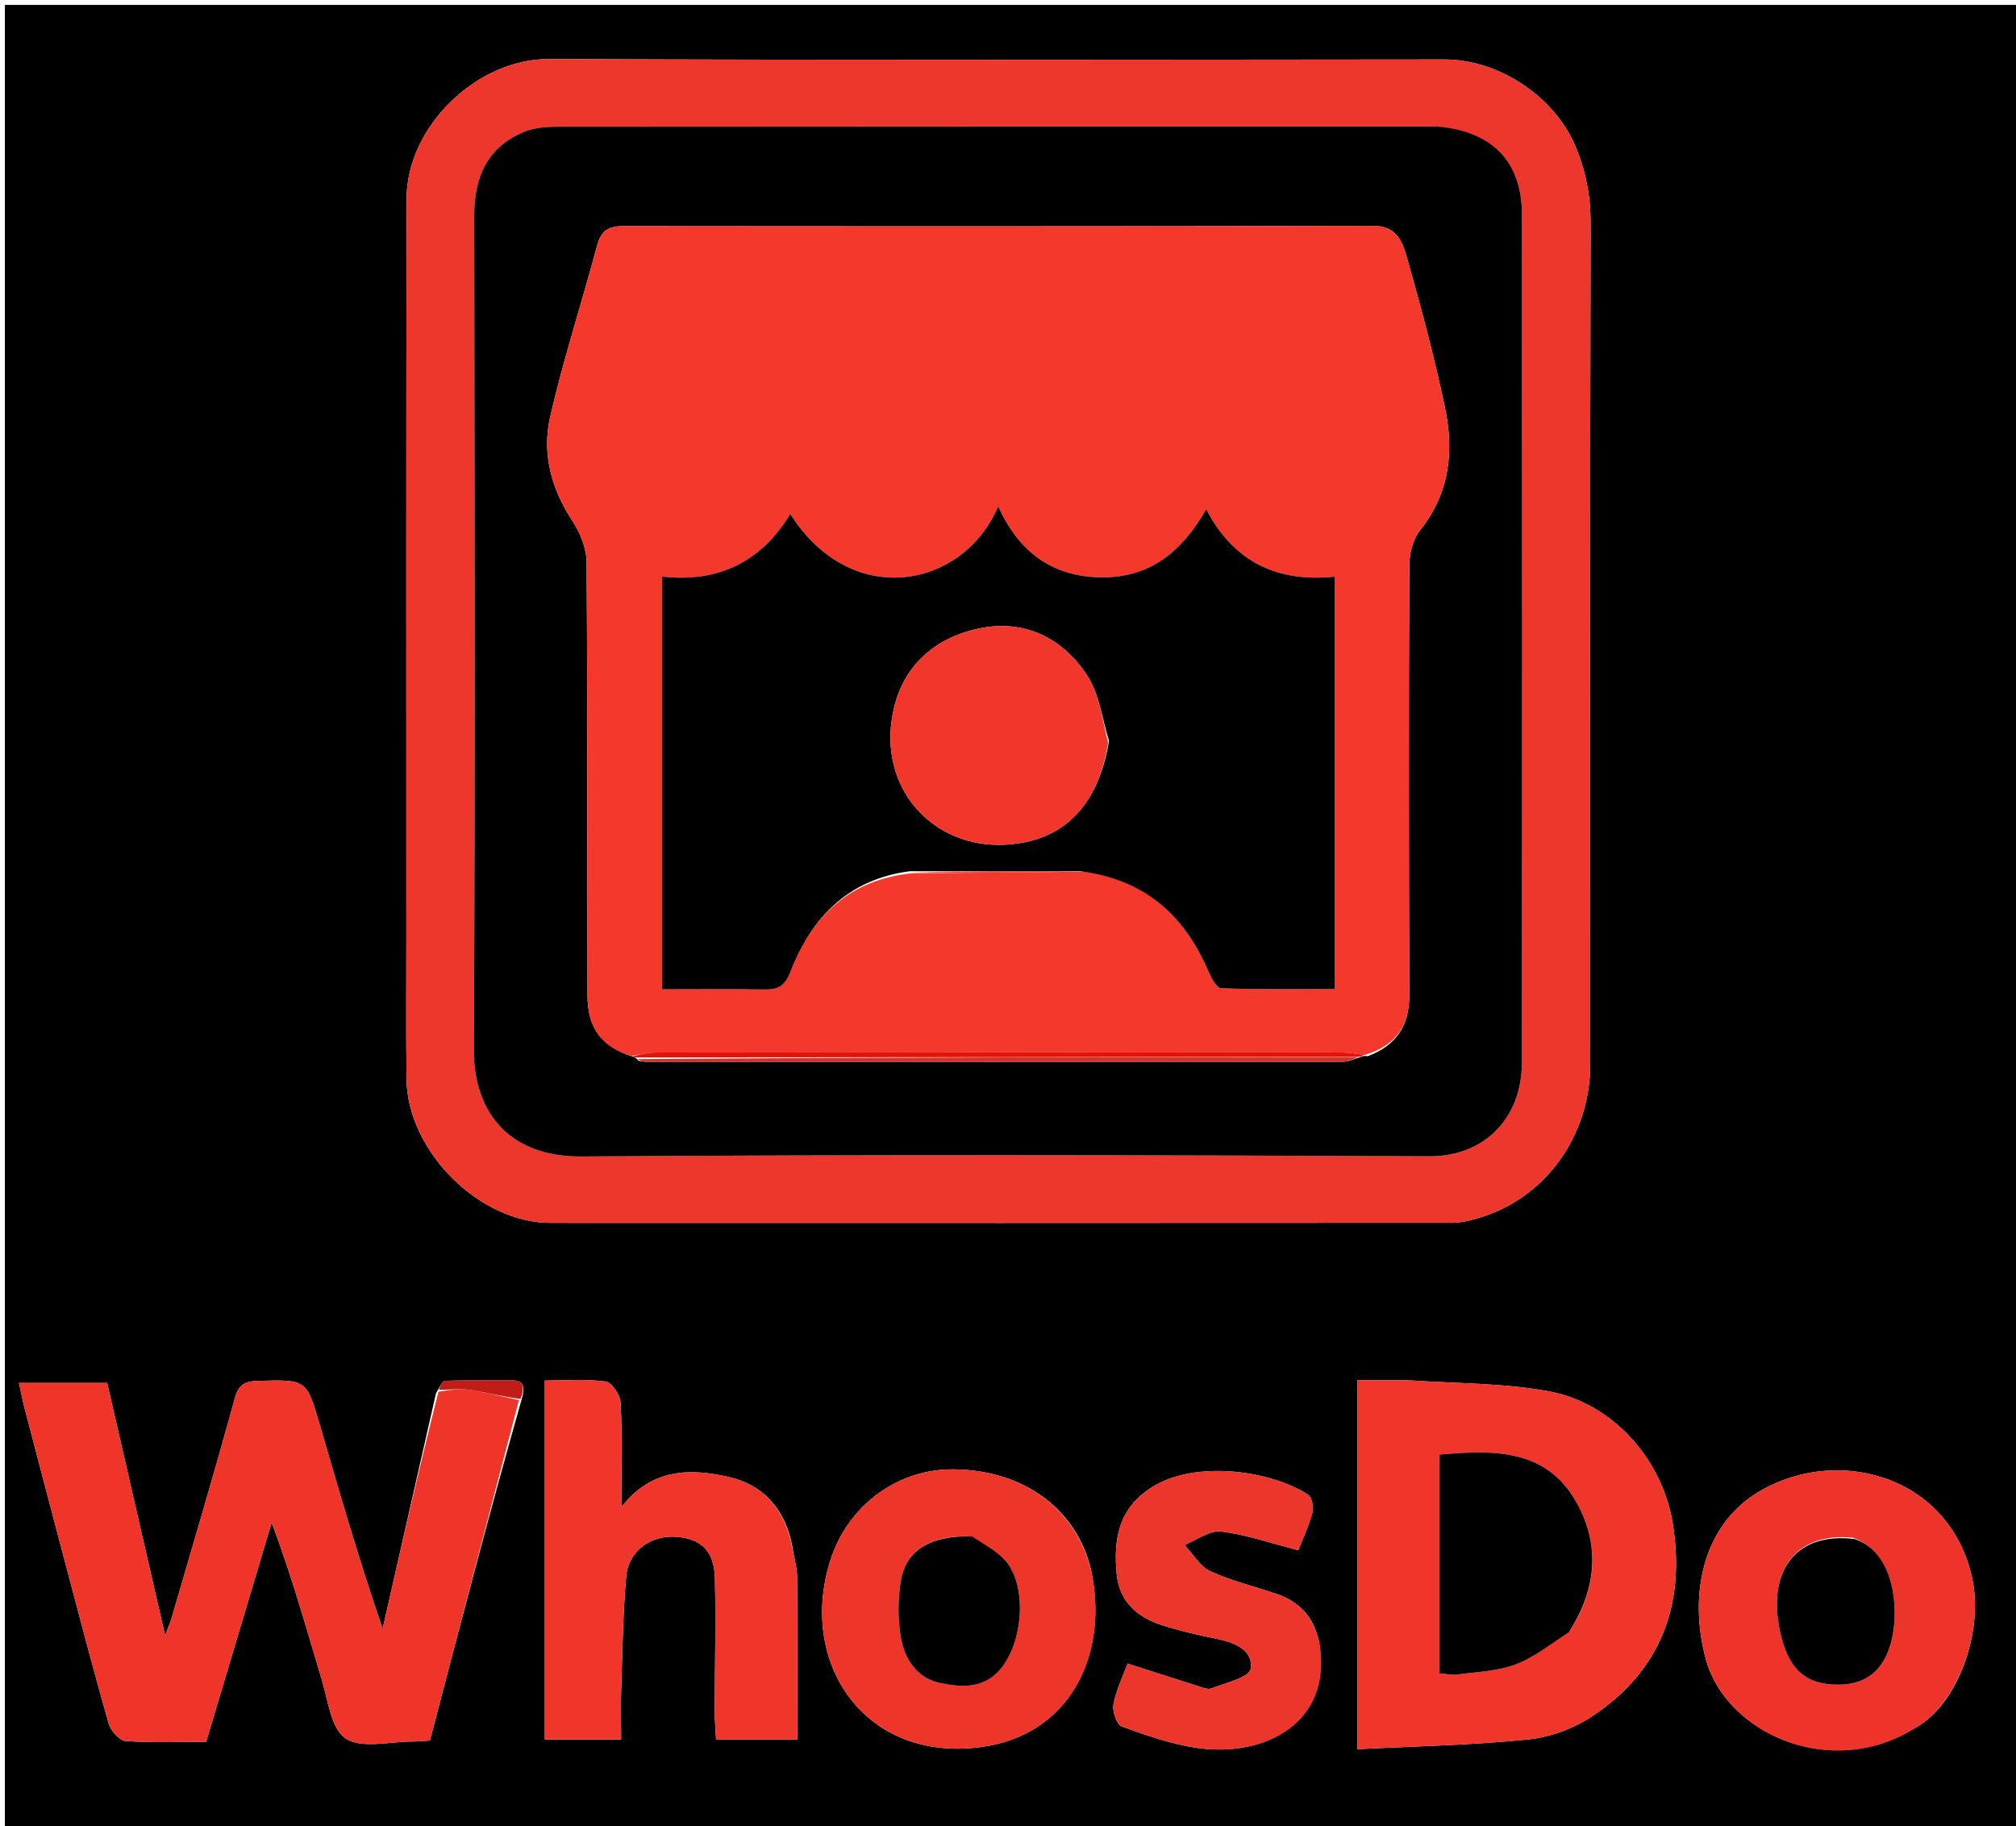
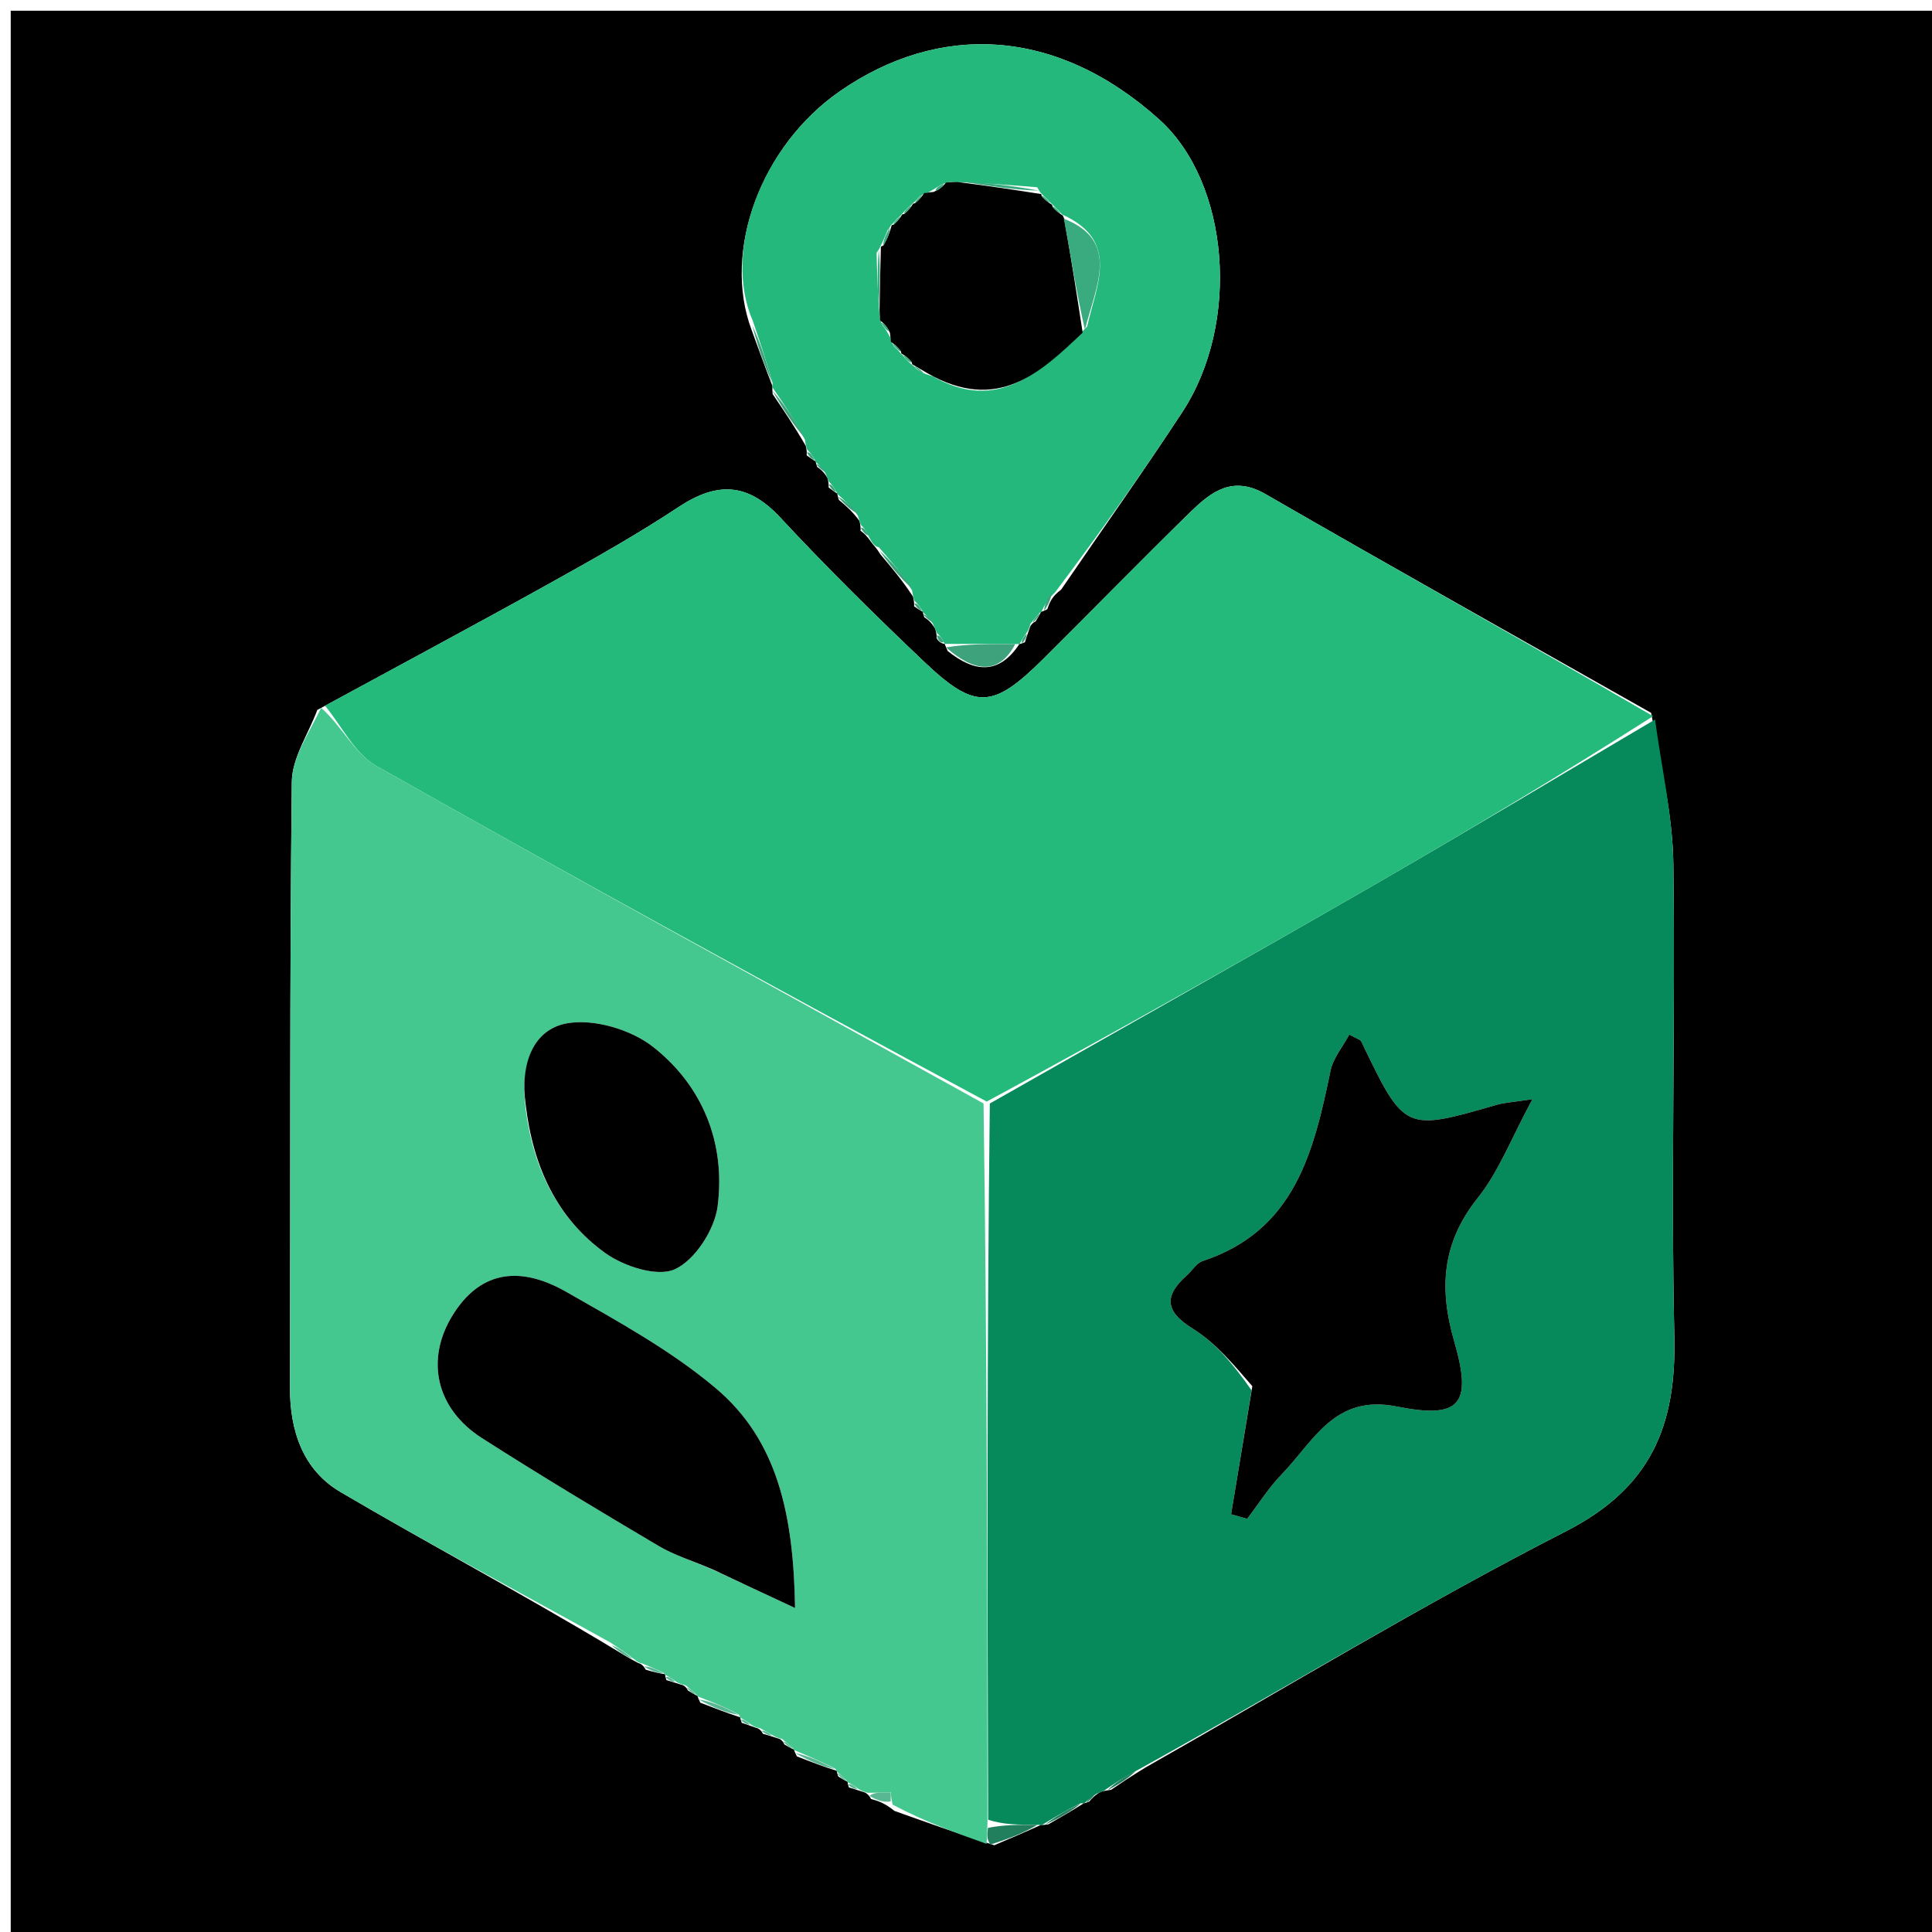
- <svg xmlns="http://www.w3.org/2000/svg" version="1.1" id="Layer_1" x="0px" y="0px" width="100%" viewBox="0 0 412 373" enable-background="new 0 0 412 373" xml:space="preserve">
-   <path fill="#000000" opacity="1" stroke="none" d=" M1,134   C1,89.333 1,45.167 1,1   C138.333,1 275.667,1 413,1   C413,125.333 413,249.667 413,374   C275.667,374 138.333,374 1,374   C1,294.167 1,214.333 1,134  M89.082,284.766   C85.452,300.792 81.822,316.819 78.192,332.845   C73.394,318.881 69.395,305.049 65.369,291.226   C62.629,281.814 62.614,281.891 52.752,282.159   C50.075,282.231 48.763,282.857 47.957,285.808   C43.866,300.797 39.42,315.69 35.079,330.611   C34.774,331.659 34.313,332.662 33.737,334.178   C29.64,316.324 25.735,299.308 21.897,282.582   C15.54,282.582 9.979,282.582 3.88,282.582   C4.337,284.653 4.629,286.227 5.033,287.772   C7.716,298.039 10.407,308.303 13.126,318.56   C16.096,329.767 19.013,340.99 22.194,352.138   C22.612,353.604 24.386,355.652 25.651,355.741   C31.25,356.135 36.893,355.911 42.125,355.911   C46.724,340.51 51.118,325.798 55.512,311.086   C59.64,322.023 62.565,332.573 65.718,343.055   C67.011,347.351 67.645,353.263 70.669,355.238   C73.957,357.384 79.675,355.819 84.333,355.845   C85.323,355.851 86.313,355.738 87.852,355.648   C93.913,332.481 99.981,309.286 106.698,285.612   C107.243,283.584 107.209,282.01 104.407,282.049   C99.957,282.11 95.503,281.98 91.057,282.136   C90.43,282.158 89.842,283.335 89.082,284.766  M83.04,191.5   C83.046,201.163 82.964,210.827 83.08,220.489   C83.257,235.21 97.954,249.87 112.52,249.875   C173.993,249.898 235.465,249.891 296.938,249.855   C298.386,249.854 299.861,249.495 301.277,249.123   C315.89,245.286 324.983,231.841 324.982,217.567   C324.979,160.254 324.922,102.941 325.061,45.629   C325.074,40.049 324.088,34.945 321.942,29.865   C317.633,19.663 306.22,12.144 295.162,12.152   C234.184,12.198 173.206,12.329 112.229,12.063   C97.344,11.998 83.123,25.978 83.094,40.554   C82.994,90.536 83.045,140.518 83.04,191.5  M287.533,282.025   C284.114,282.025 280.694,282.025 277.38,282.025   C277.38,307.355 277.38,331.901 277.38,357.415   C289.291,356.801 300.851,356.588 312.314,355.422   C316.844,354.962 321.678,353.158 325.478,350.624   C339.453,341.305 344.458,327.879 341.868,311.425   C339.816,298.386 329.732,286.753 316.559,284.299   C307.391,282.592 297.882,282.72 287.533,282.025  M161.892,315.805   C160.447,308.482 156.078,303.413 148.951,301.8   C141.146,300.033 133.231,299.913 126.981,307.976   C126.981,300.231 127.174,293.433 126.836,286.661   C126.758,285.09 125.031,282.469 123.789,282.296   C119.765,281.734 115.613,282.086 111.339,282.086   C111.339,306.98 111.339,331.22 111.339,355.423   C116.663,355.423 121.687,355.423 126.937,355.423   C126.937,351.595 126.844,348.268 126.956,344.949   C127.211,337.334 127.307,329.701 127.968,322.118   C128.419,316.954 132.902,313.704 138.003,314.013   C143.282,314.332 145.973,316.847 146.102,322.56   C146.307,331.651 146.077,340.751 146.072,349.847   C146.071,351.763 146.251,353.679 146.339,355.44   C152.238,355.44 157.466,355.44 162.939,355.44   C162.939,343.954 162.984,332.963 162.893,321.973   C162.879,320.2 162.26,318.432 161.892,315.805  M391.46,353.015   C400.052,348.375 405.543,333.309 402.978,322.179   C398.053,300.802 374.262,295.158 358.529,305.392   C348.37,312 344.909,325.438 348.634,339.089   C352.69,353.948 373.853,363.927 391.46,353.015  M222.957,320.715   C220.134,308.815 209.739,300.408 194.929,300.234   C183.307,300.098 173.171,307.741 169.648,318.968   C163.069,339.935 176.845,360.201 200.563,356.967   C218.777,354.483 226.653,337.997 222.957,320.715  M269.534,335.335   C268.505,330.618 265.698,327.4 261.178,325.805   C256.585,324.183 251.768,323.089 247.367,321.072   C245.226,320.091 243.807,317.533 242.061,315.688   C244.557,314.7 247.179,312.658 249.523,312.939   C254.732,313.561 259.801,315.348 265.315,316.759   C266.204,314.485 267.469,311.82 268.229,309.018   C268.522,307.935 268.079,305.908 267.274,305.387   C259.676,300.468 244.31,298.274 235.432,303.88   C228.56,308.219 227.552,314.477 228.202,321.545   C228.739,327.387 232.587,330.584 237.842,332.198   C241.428,333.299 245.103,334.148 248.782,334.89   C252.424,335.625 256.217,337.254 255.577,341.03   C255.281,342.773 250.464,343.854 247.599,344.988   C246.826,345.294 245.666,344.789 244.733,344.497   C239.964,343.003 235.21,341.457 230.445,339.927   C229.541,342.389 228.131,345.236 227.551,348.243   C227.279,349.653 228.234,352.399 229.275,352.777   C234.306,354.607 239.473,356.419 244.744,357.168   C258.352,359.101 272.459,352.141 269.534,335.335  z" />
-   <path fill="#EE372C" opacity="1" stroke="none" d=" M83.039,191   C83.045,140.518 82.994,90.536 83.094,40.554   C83.123,25.978 97.344,11.998 112.229,12.063   C173.206,12.329 234.184,12.198 295.162,12.152   C306.22,12.144 317.633,19.663 321.942,29.865   C324.088,34.945 325.074,40.049 325.061,45.629   C324.922,102.941 324.979,160.254 324.982,217.567   C324.983,231.841 315.89,245.286 301.277,249.123   C299.861,249.495 298.386,249.854 296.938,249.855   C235.465,249.891 173.993,249.898 112.52,249.875   C97.954,249.87 83.257,235.21 83.08,220.489   C82.964,210.827 83.046,201.163 83.039,191  M293.242,25.848   C233.423,25.851 173.604,25.843 113.785,25.9   C111.533,25.902 109.102,26.11 107.062,26.961   C99.574,30.081 96.908,36.17 96.917,43.984   C96.978,100.804 97.126,157.625 96.839,214.443   C96.772,227.905 104.682,236.403 118.714,236.306   C176.531,235.906 234.352,236.013 292.171,236.264   C303.247,236.312 310.987,228.537 311.006,217.29   C311.103,159.47 311.077,101.651 311.033,43.831   C311.024,33.081 305.032,26.839 293.242,25.848  z" />
-   <path fill="#EF352A" opacity="1" stroke="none" d=" M106.049,286.09   C99.981,309.286 93.913,332.481 87.852,355.648   C86.313,355.738 85.323,355.851 84.333,355.845   C79.675,355.819 73.957,357.384 70.669,355.238   C67.645,353.263 67.011,347.351 65.718,343.055   C62.565,332.573 59.64,322.023 55.512,311.086   C51.118,325.798 46.724,340.51 42.125,355.911   C36.893,355.911 31.25,356.135 25.651,355.741   C24.386,355.652 22.612,353.604 22.194,352.138   C19.013,340.99 16.096,329.767 13.126,318.56   C10.407,308.303 7.716,298.039 5.033,287.772   C4.629,286.227 4.337,284.653 3.88,282.582   C9.979,282.582 15.54,282.582 21.897,282.582   C25.735,299.308 29.64,316.324 33.737,334.178   C34.313,332.662 34.774,331.659 35.079,330.611   C39.42,315.69 43.866,300.797 47.957,285.808   C48.763,282.857 50.075,282.231 52.752,282.159   C62.614,281.891 62.629,281.814 65.369,291.226   C69.395,305.049 73.394,318.881 78.192,332.845   C81.822,316.819 85.452,300.792 89.61,284.378   C92.088,283.973 94.077,283.703 95.98,283.995   C99.364,284.514 102.696,285.373 106.049,286.09  z" />
-   <path fill="#F0362B" opacity="1" stroke="none" d=" M288.029,282.026   C297.882,282.72 307.391,282.592 316.559,284.299   C329.732,286.753 339.816,298.386 341.868,311.425   C344.458,327.879 339.453,341.305 325.478,350.624   C321.678,353.158 316.844,354.962 312.314,355.422   C300.851,356.588 289.291,356.801 277.38,357.415   C277.38,331.901 277.38,307.355 277.38,282.025   C280.694,282.025 284.114,282.025 288.029,282.026  M320.832,333.188   C326.462,324.561 327,315.3 321.972,306.637   C315.774,295.956 305.05,296.259 294.149,297.228   C294.149,312.225 294.149,326.965 294.149,341.913   C295.529,342.019 296.683,342.307 297.778,342.157   C301.787,341.607 305.995,341.497 309.712,340.108   C313.526,338.683 316.854,335.954 320.832,333.188  z" />
-   <path fill="#F0352A" opacity="1" stroke="none" d=" M161.906,316.233   C162.26,318.432 162.879,320.2 162.893,321.973   C162.984,332.963 162.939,343.954 162.939,355.44   C157.466,355.44 152.238,355.44 146.339,355.44   C146.251,353.679 146.071,351.763 146.072,349.847   C146.077,340.751 146.307,331.651 146.102,322.56   C145.973,316.847 143.282,314.332 138.003,314.013   C132.902,313.704 128.419,316.954 127.968,322.118   C127.307,329.701 127.211,337.334 126.956,344.949   C126.844,348.268 126.937,351.595 126.937,355.423   C121.687,355.423 116.663,355.423 111.339,355.423   C111.339,331.22 111.339,306.98 111.339,282.086   C115.613,282.086 119.765,281.734 123.789,282.296   C125.031,282.469 126.758,285.09 126.836,286.661   C127.174,293.433 126.981,300.231 126.981,307.976   C133.231,299.913 141.146,300.033 148.951,301.8   C156.078,303.413 160.447,308.482 161.906,316.233  z" />
-   <path fill="#EE342A" opacity="1" stroke="none" d=" M391.163,353.24   C373.853,363.927 352.69,353.948 348.634,339.089   C344.909,325.438 348.37,312 358.529,305.392   C374.262,295.158 398.053,300.802 402.978,322.179   C405.543,333.309 400.052,348.375 391.163,353.24  M378.736,314.216   C367.211,313.016 361.147,320.681 363.74,333.172   C365.369,341.021 368.918,344.278 375.787,344.228   C382.008,344.182 385.827,340.574 386.939,333.277   C387.926,326.803 386.417,316.971 378.736,314.216  z" />
-   <path fill="#EE352A" opacity="1" stroke="none" d=" M223.033,321.134   C226.653,337.997 218.777,354.483 200.563,356.967   C176.845,360.201 163.069,339.935 169.648,318.968   C173.171,307.741 183.307,300.098 194.929,300.234   C209.739,300.408 220.134,308.815 223.033,321.134  M198.168,313.907   C190.011,313.767 185.095,316.746 184.075,323.183   C183.486,326.903 183.464,330.88 184.103,334.583   C184.854,338.935 187.379,342.857 191.939,343.847   C196.036,344.736 200.563,345.172 204.032,341.532   C208.807,336.524 210.07,325.131 205.963,319.495   C204.277,317.182 201.371,315.757 198.168,313.907  z" />
-   <path fill="#EC352B" opacity="1" stroke="none" d=" M269.669,335.738   C272.459,352.141 258.352,359.101 244.744,357.168   C239.473,356.419 234.306,354.607 229.275,352.777   C228.234,352.399 227.279,349.653 227.551,348.243   C228.131,345.236 229.541,342.389 230.445,339.927   C235.21,341.457 239.964,343.003 244.733,344.497   C245.666,344.789 246.826,345.294 247.599,344.988   C250.464,343.854 255.281,342.773 255.577,341.03   C256.217,337.254 252.424,335.625 248.782,334.89   C245.103,334.148 241.428,333.299 237.842,332.198   C232.587,330.584 228.739,327.387 228.202,321.545   C227.552,314.477 228.56,308.219 235.432,303.88   C244.31,298.274 259.676,300.468 267.274,305.387   C268.079,305.908 268.522,307.935 268.229,309.018   C267.469,311.82 266.204,314.485 265.315,316.759   C259.801,315.348 254.732,313.561 249.523,312.939   C247.179,312.658 244.557,314.7 242.061,315.688   C243.807,317.533 245.226,320.091 247.367,321.072   C251.768,323.089 256.585,324.183 261.178,325.805   C265.698,327.4 268.505,330.618 269.669,335.738  z" />
-   <path fill="#C11C18" opacity="1" stroke="none" d=" M106.374,285.851   C102.696,285.373 99.364,284.514 95.98,283.995   C94.077,283.703 92.088,283.973 89.687,283.983   C89.842,283.335 90.43,282.158 91.057,282.136   C95.503,281.98 99.957,282.11 104.407,282.049   C107.209,282.01 107.243,283.584 106.374,285.851  z" />
-   <path fill="#000000" opacity="1" stroke="none" d=" M293.706,25.852   C305.032,26.839 311.024,33.081 311.033,43.831   C311.077,101.651 311.103,159.47 311.006,217.29   C310.987,228.537 303.247,236.312 292.171,236.264   C234.352,236.013 176.531,235.906 118.714,236.306   C104.682,236.403 96.772,227.905 96.839,214.443   C97.126,157.625 96.978,100.804 96.917,43.984   C96.908,36.17 99.574,30.081 107.062,26.961   C109.102,26.11 111.533,25.902 113.785,25.9   C173.604,25.843 233.423,25.851 293.706,25.852  M130.483,216.752   C130.975,216.821 131.467,216.95 131.959,216.95   C179.469,216.97 226.979,216.987 274.49,216.948   C275.673,216.947 276.855,216.307 278.435,215.866   C278.435,215.866 278.788,215.659 279.507,215.816   C285.282,213.683 288.028,209.622 288.008,203.384   C287.911,174.13 287.881,144.876 288.006,115.622   C288.017,113.168 288.718,110.205 290.197,108.359   C296.328,100.705 297.178,92.064 295.256,83.064   C293.106,72.995 290.478,63.014 287.654,53.109   C286.725,49.85 285.735,46.143 280.669,46.154   C229.537,46.273 178.404,46.256 127.272,46.209   C124.303,46.206 122.815,47.224 122.025,50.177   C118.898,61.867 115.137,73.404 112.432,85.186   C110.721,92.639 112.654,99.845 116.977,106.425   C118.576,108.858 119.858,112.036 119.879,114.885   C120.096,144.364 119.996,173.844 120.06,203.324   C120.074,210.122 122.967,213.934 129.489,215.939   C129.489,215.939 129.97,216.065 130.483,216.752  z" />
-   <path fill="#000000" opacity="1" stroke="none" d=" M320.613,333.492   C316.854,335.954 313.526,338.683 309.712,340.108   C305.995,341.497 301.787,341.607 297.778,342.157   C296.683,342.307 295.529,342.019 294.149,341.913   C294.149,326.965 294.149,312.225 294.149,297.228   C305.05,296.259 315.774,295.956 321.972,306.637   C327,315.3 326.462,324.561 320.613,333.492  z" />
-   <path fill="#000000" opacity="1" stroke="none" d=" M379.059,314.472   C386.417,316.971 387.926,326.803 386.939,333.277   C385.827,340.574 382.008,344.182 375.787,344.228   C368.918,344.278 365.369,341.021 363.74,333.172   C361.147,320.681 367.211,313.016 379.059,314.472  z" />
-   <path fill="#000000" opacity="1" stroke="none" d=" M198.594,313.917   C201.371,315.757 204.277,317.182 205.963,319.495   C210.07,325.131 208.807,336.524 204.032,341.532   C200.563,345.172 196.036,344.736 191.939,343.847   C187.379,342.857 184.854,338.935 184.103,334.583   C183.464,330.88 183.486,326.903 184.075,323.183   C185.095,316.746 190.011,313.767 198.594,313.917  z" />
-   <path fill="#F4382C" opacity="1" stroke="none" d=" M129.029,215.748   C122.967,213.934 120.074,210.122 120.06,203.324   C119.996,173.844 120.096,144.364 119.879,114.885   C119.858,112.036 118.576,108.858 116.977,106.425   C112.654,99.845 110.721,92.639 112.432,85.186   C115.137,73.404 118.898,61.867 122.025,50.177   C122.815,47.224 124.303,46.206 127.272,46.209   C178.404,46.256 229.537,46.273 280.669,46.154   C285.735,46.143 286.725,49.85 287.654,53.109   C290.478,63.014 293.106,72.995 295.256,83.064   C297.178,92.064 296.328,100.705 290.197,108.359   C288.718,110.205 288.017,113.168 288.006,115.622   C287.881,144.876 287.911,174.13 288.008,203.384   C288.028,209.622 285.282,213.683 278.79,215.587   C276.75,215.254 275.428,215.059 274.105,215.059   C227.374,215.041 180.643,215.034 133.912,215.069   C132.284,215.07 130.657,215.511 129.029,215.748  M221.667,178.089   C234.19,179.753 242.068,187.15 246.91,198.396   C247.494,199.754 248.616,201.893 249.553,201.927   C257.294,202.214 265.051,202.09 272.781,202.09   C272.781,173.679 272.781,145.951 272.781,117.831   C260.837,119.07 252.028,114.645 246.506,104.067   C241.592,112.632 235.097,118.109 224.993,117.974   C214.96,117.839 208.197,112.74 203.998,103.479   C196.854,120.245 174.025,124.75 161.503,105.022   C155.529,114.839 146.757,119.13 135.283,117.8   C135.283,146.209 135.283,174.053 135.283,202.145   C142.501,202.145 149.32,202.068 156.135,202.183   C158.911,202.229 160.34,201.643 161.531,198.58   C165.858,187.455 173.377,179.652 186.641,178.419   C198.041,178.344 209.441,178.27 221.667,178.089  z" />
-   <path fill="#E2140A" opacity="1" stroke="none" d=" M129.259,215.843   C130.657,215.511 132.284,215.07 133.912,215.069   C180.643,215.034 227.374,215.041 274.105,215.059   C275.428,215.059 276.75,215.254 278.431,215.509   C278.788,215.659 278.435,215.866 277.764,215.915   C228.052,215.998 179.011,216.031 129.97,216.065   C129.97,216.065 129.489,215.939 129.259,215.843  z" />
-   <path fill="#D3332B" opacity="1" stroke="none" d=" M130.227,216.409   C179.011,216.031 228.052,215.998 277.565,215.965   C276.855,216.307 275.673,216.947 274.49,216.948   C226.979,216.987 179.469,216.97 131.959,216.95   C131.467,216.95 130.975,216.821 130.227,216.409  z" />
-   <path fill="#000000" opacity="1" stroke="none" d=" M185.9,178.021   C173.377,179.652 165.858,187.455 161.531,198.58   C160.34,201.643 158.911,202.229 156.135,202.183   C149.32,202.068 142.501,202.145 135.283,202.145   C135.283,174.053 135.283,146.209 135.283,117.8   C146.757,119.13 155.529,114.839 161.503,105.022   C174.025,124.75 196.854,120.245 203.998,103.479   C208.197,112.74 214.96,117.839 224.993,117.974   C235.097,118.109 241.592,112.632 246.506,104.067   C252.028,114.645 260.837,119.07 272.781,117.831   C272.781,145.951 272.781,173.679 272.781,202.09   C265.051,202.09 257.294,202.214 249.553,201.927   C248.616,201.893 247.494,199.754 246.91,198.396   C242.068,187.15 234.19,179.753 220.86,178.031   C208.668,177.989 197.284,178.005 185.9,178.021  M226.646,151.364   C225.235,146.913 224.677,141.91 222.233,138.124   C217.215,130.349 209.328,126.497 200.171,128.398   C191.165,130.267 184.492,135.915 182.524,145.432   C179.292,161.055 190.662,173.383 205.436,172.595   C217.461,171.954 224.442,164.553 226.646,151.364  z" />
-   <path fill="#D51814" opacity="1" stroke="none" d=" M186.27,178.22   C197.284,178.005 208.668,177.989 220.447,178.085   C209.441,178.27 198.041,178.344 186.27,178.22  z" />
-   <path fill="#F1372C" opacity="1" stroke="none" d=" M226.452,151.72   C224.442,164.553 217.461,171.954 205.436,172.595   C190.662,173.383 179.292,161.055 182.524,145.432   C184.492,135.915 191.165,130.267 200.171,128.398   C209.328,126.497 217.215,130.349 222.233,138.124   C224.677,141.91 225.235,146.913 226.452,151.72  z" />
+ <svg xmlns="http://www.w3.org/2000/svg" version="1.1" id="Layer_1" x="0px" y="0px" width="100%" viewBox="0 0 180 180" enable-background="new 0 0 180 180" xml:space="preserve">
+   <path fill="#000000" opacity="1" stroke="none" d=" M109,181   C72.667,181 36.833,181 1,181   C1,121 1,61 1,1   C61,1 121,1 181,1   C181,61 181,121 181,181   C157.167,181 133.333,181 109,181  M76.139,43.508   C76.43,43.713 76.721,43.918 77.08,44.511   C77.08,44.511 77.23,44.876 77.2,45.406   C77.468,45.615 77.737,45.823 78.019,45.989   C78.019,45.989 77.975,45.997 78.156,46.573   C78.769,47.088 79.382,47.602 80.059,48.516   C80.059,48.516 80.202,48.895 80.176,49.445   C80.457,49.662 80.739,49.879 81.171,50.507   C81.342,50.764 81.578,50.925 82.024,51.648   C83.009,52.81 83.993,53.972 85.049,55.559   C85.049,55.559 85.193,55.966 85.164,56.488   C85.441,56.681 85.718,56.875 85.998,56.998   C85.998,56.998 85.928,56.995 86.118,57.51   C86.416,57.71 86.713,57.91 87.114,58.554   C87.114,58.554 87.29,58.974 87.263,59.454   C87.422,59.761 87.672,59.945 88.01,59.991   C88.01,59.991 87.998,59.987 88.291,60.649   C90.747,62.625 93.043,62.927 94.983,59.991   C94.983,59.991 94.993,60.041 95.487,59.839   C95.587,59.519 95.687,59.198 95.935,58.516   C95.935,58.516 95.994,58.13 96.485,57.895   C96.671,57.595 96.858,57.295 96.99,56.991   C96.99,56.991 97.012,57.041 97.572,56.763   C97.772,56.178 97.971,55.593 98.867,54.93   C102.636,49.422 106.497,43.974 110.154,38.393   C115.614,30.058 114.551,17.017 107.997,11.125   C98.356,2.458 87.447,2.141 78.276,8.481   C70.874,13.598 67.29,23.422 70.01,30.697   C70.658,32.486 71.307,34.276 71.981,36.009   C71.981,36.009 71.921,36.023 71.987,36.718   C72.989,38.198 73.992,39.677 75.061,41.526   C75.061,41.526 75.198,41.875 75.156,42.421   C75.436,42.629 75.715,42.837 76.01,42.99   C76.01,42.99 75.954,42.999 76.139,43.508  M79.087,166.531   C79.408,166.627 79.729,166.723 80.449,166.958   C80.449,166.958 80.866,167.029 81.15,167.607   C81.76,167.775 82.369,167.943 83.335,168.718   C86.196,169.741 89.057,170.765 92.632,171.916   C94.111,171.287 95.589,170.658 97.007,170.012   C97.007,170.012 97.008,170.075 97.674,169.968   C98.801,169.319 99.927,168.669 100.997,167.994   C100.997,167.994 100.986,168.056 101.491,167.839   C101.724,167.559 101.958,167.279 102.539,166.949   C102.539,166.949 102.867,166.826 103.516,166.754   C104.388,166.161 105.26,165.567 106.74,164.663   C119.764,157.278 132.574,149.474 145.894,142.666   C153.798,138.626 156.18,132.869 155.994,124.571   C155.665,109.901 156.095,95.215 155.903,80.539   C155.845,76.031 154.794,71.536 153.831,66.417   C141.85,59.638 129.834,52.92 117.913,46.038   C114.866,44.28 112.88,45.785 110.963,47.652   C106.318,52.175 101.799,56.829 97.194,61.395   C92.485,66.064 90.855,66.17 86.076,61.631   C81.496,57.28 76.991,52.836 72.691,48.211   C69.663,44.954 66.8,44.873 63.225,47.237   C59.316,49.821 55.214,52.124 51.114,54.404   C44.204,58.247 37.229,61.974 29.561,66.146   C28.733,68.379 27.212,70.605 27.187,72.846   C26.979,91.646 27.066,110.449 27.014,129.25   C27.002,133.316 28.232,136.951 31.72,139.005   C39.985,143.872 48.466,148.374 57.126,153.585   C57.786,153.994 58.446,154.404 59.472,154.946   C59.472,154.946 59.859,154.989 60.169,155.567   C60.788,155.74 61.407,155.912 62.002,155.987   C62.002,155.987 61.904,156.011 62.087,156.532   C62.41,156.628 62.733,156.724 63.455,156.955   C63.455,156.955 63.872,157.008 64.101,157.505   C64.405,157.692 64.708,157.879 65.001,158.004   C65.001,158.004 64.944,158.03 65.251,158.637   C66.496,159.119 67.742,159.6 68.991,160.01   C68.991,160.01 68.919,160.007 69.104,160.513   C69.42,160.617 69.735,160.72 70.428,160.974   C70.428,160.974 70.832,161.017 71.083,161.534   C71.425,161.631 71.766,161.728 72.472,161.961   C72.472,161.961 72.858,162.007 73.076,162.523   C73.389,162.708 73.702,162.893 73.997,163.011   C73.997,163.011 73.93,163.031 74.244,163.637   C75.497,164.127 76.751,164.617 78.01,164.998   C78.01,164.998 77.902,164.991 78.096,165.511   C78.401,165.703 78.706,165.895 78.998,165.999   C78.998,165.999 78.909,166.011 79.087,166.531  z" />
+   <path fill="#06895B" opacity="1" stroke="none" d=" M154.198,67.035   C154.794,71.536 155.845,76.031 155.903,80.539   C156.095,95.215 155.665,109.901 155.994,124.571   C156.18,132.869 153.798,138.626 145.894,142.666   C132.574,149.474 119.764,157.278 106.104,164.849   C104.601,165.632 103.734,166.229 102.867,166.826   C102.867,166.826 102.539,166.949 102.143,167.126   C101.493,167.554 101.239,167.805 100.986,168.056   C100.986,168.056 100.997,167.994 100.667,168.01   C99.228,168.71 98.118,169.392 97.008,170.075   C97.008,170.075 97.007,170.012 96.623,170.009   C94.861,170.007 93.483,170.007 92.062,169.54   C91.988,147.044 91.955,125.016 92.219,102.812   C104.221,95.988 115.957,89.396 127.621,82.677   C136.528,77.546 145.342,72.255 154.198,67.035  M116.603,129.53   C115.968,133.381 115.334,137.231 114.699,141.081   C115.198,141.222 115.697,141.363 116.196,141.503   C117.267,140.106 118.216,138.589 119.434,137.334   C122.39,134.287 124.312,129.882 130.115,131.038   C136.072,132.225 137.186,130.847 135.485,124.973   C134.056,120.04 134.342,115.792 137.675,111.613   C139.644,109.145 140.809,106.037 142.773,102.408   C140.935,102.692 140.167,102.726 139.449,102.933   C130.853,105.417 130.857,105.423 126.83,97.041   C126.734,96.841 126.376,96.767 125.712,96.392   C125.099,97.535 124.208,98.574 123.965,99.748   C122.4,107.301 120.648,114.65 112.054,117.486   C111.481,117.675 111.081,118.371 110.586,118.815   C108.448,120.73 108.5,122.152 111.126,123.787   C113.221,125.092 114.891,127.081 116.603,129.53  z" />
+   <path fill="#23BA7B" opacity="1" stroke="none" d=" M154.014,66.726   C145.342,72.255 136.528,77.546 127.621,82.677   C115.957,89.396 104.221,95.988 91.931,102.631   C72.564,92.238 53.741,81.921 35.058,71.358   C33.05,70.223 31.854,67.654 30.281,65.75   C37.229,61.974 44.204,58.247 51.114,54.404   C55.214,52.124 59.316,49.821 63.225,47.237   C66.8,44.873 69.663,44.954 72.691,48.211   C76.991,52.836 81.496,57.28 86.076,61.631   C90.855,66.17 92.485,66.064 97.194,61.395   C101.799,56.829 106.318,52.175 110.963,47.652   C112.88,45.785 114.866,44.28 117.913,46.038   C129.834,52.92 141.85,59.638 154.014,66.726  z" />
+   <path fill="#45C890" opacity="1" stroke="none" d=" M29.921,65.948   C31.854,67.654 33.05,70.223 35.058,71.358   C53.741,81.921 72.564,92.238 91.635,102.807   C91.955,125.016 91.988,147.044 92.002,169.833   C91.962,170.992 91.94,171.39 91.919,171.789   C89.057,170.765 86.196,169.741 83.163,168.135   C82.991,167.367 82.992,167.181 83.023,166.978   C83.053,166.961 83.005,167.007 82.649,167.005   C81.817,167.011 81.341,167.02 80.866,167.029   C80.866,167.029 80.449,166.958 80.075,166.732   C79.456,166.31 79.192,166.145 78.909,166.011   C78.909,166.011 78.998,165.999 78.837,165.843   C78.418,165.455 78.16,165.223 77.902,164.991   C77.902,164.991 78.01,164.998 77.801,164.778   C76.371,164.049 75.151,163.54 73.93,163.031   C73.93,163.031 73.997,163.011 73.832,162.846   C73.397,162.457 73.127,162.232 72.858,162.007   C72.858,162.007 72.472,161.961 72.092,161.734   C71.419,161.344 71.125,161.181 70.832,161.017   C70.832,161.017 70.428,160.974 70.067,160.74   C69.464,160.307 69.202,160.141 68.919,160.007   C68.919,160.007 68.991,160.01 68.833,159.738   C67.431,158.987 66.188,158.509 64.944,158.03   C64.944,158.03 65.001,158.004 64.836,157.837   C64.405,157.45 64.139,157.229 63.872,157.008   C63.872,157.008 63.455,156.955 63.079,156.731   C62.456,156.31 62.19,156.144 61.904,156.011   C61.904,156.011 62.002,155.987 61.778,155.84   C60.988,155.458 60.423,155.223 59.859,154.989   C59.859,154.989 59.472,154.946 59.135,154.623   C58.152,153.875 57.505,153.449 56.859,153.024   C48.466,148.374 39.985,143.872 31.72,139.005   C28.232,136.951 27.002,133.316 27.014,129.25   C27.066,110.449 26.979,91.646 27.187,72.846   C27.212,70.605 28.733,68.379 29.921,65.948  M66.896,146.469   C69.031,147.465 71.167,148.46 74.073,149.815   C73.939,141.049 72.409,134.159 66.681,129.332   C62.497,125.807 57.568,123.108 52.782,120.373   C48.152,117.727 44.578,118.637 42.167,122.544   C39.62,126.67 40.605,131.233 44.901,133.983   C50.324,137.454 55.849,140.769 61.391,144.048   C62.878,144.927 64.588,145.428 66.896,146.469  M48.975,103.322   C49.665,108.765 51.921,113.501 56.352,116.716   C58.091,117.977 61.228,119.003 62.871,118.255   C64.755,117.398 66.578,114.565 66.859,112.388   C67.617,106.522 65.477,101.167 60.84,97.531   C58.774,95.912 55.298,94.881 52.789,95.347   C49.696,95.92 48.439,99.097 48.975,103.322  z" />
+   <path fill="#25B87C" opacity="1" stroke="none" d=" M77.23,44.876   C77.23,44.876 77.08,44.511 76.907,44.097   C76.474,43.454 76.214,43.226 75.954,42.999   C75.954,42.999 76.01,42.99 75.897,42.805   C75.618,42.349 75.423,42.101 75.198,41.875   C75.198,41.875 75.061,41.526 74.996,40.973   C73.927,38.955 72.924,37.489 71.921,36.023   C71.921,36.023 71.981,36.009 71.976,35.667   C71.364,33.528 70.758,31.731 70.151,29.934   C67.29,23.422 70.874,13.598 78.276,8.481   C87.447,2.141 98.356,2.458 107.997,11.125   C114.551,17.017 115.614,30.058 110.154,38.393   C106.497,43.974 102.636,49.422 98.306,55.18   C97.5,55.966 97.256,56.503 97.012,57.041   C97.012,57.041 96.99,56.991 96.812,57.152   C96.42,57.585 96.207,57.858 95.994,58.13   C95.994,58.13 95.935,58.516 95.703,58.874   C95.272,59.478 95.113,59.748 94.993,60.041   C94.993,60.041 94.983,59.991 94.567,59.997   C92.1,59.998 90.049,59.992 87.998,59.987   C87.998,59.987 88.01,59.991 87.921,59.806   C87.684,59.378 87.503,59.162 87.29,58.974   C87.29,58.974 87.114,58.554 86.916,58.115   C86.454,57.449 86.191,57.222 85.928,56.995   C85.928,56.995 85.998,56.998 85.89,56.831   C85.612,56.408 85.416,56.175 85.193,55.966   C85.193,55.966 85.049,55.559 84.973,55.001   C83.892,53.292 82.886,52.14 81.881,50.988   C81.578,50.925 81.342,50.764 80.991,50.08   C80.644,49.373 80.441,49.12 80.202,48.895   C80.202,48.895 80.059,48.516 79.919,48.027   C79.178,47.024 78.577,46.511 77.975,45.997   C77.975,45.997 78.019,45.989 77.912,45.8   C77.646,45.34 77.454,45.095 77.23,44.876  M83.989,19.989   C83.989,19.989 84.043,20 83.646,20.311   C83.429,20.568 83.212,20.825 82.985,20.989   C82.985,20.989 83.078,20.978 82.701,21.438   C82.476,21.982 82.251,22.527 81.999,23   C81.999,23 82.071,22.972 81.669,23.567   C81.717,25.403 81.765,27.239 81.952,29.457   C81.952,29.457 82.006,29.86 82.23,30.307   C82.429,30.574 82.628,30.842 82.96,31.472   C82.96,31.472 83.014,31.854 83.3,32.285   C83.549,32.522 83.798,32.76 83.992,33.007   C83.992,33.007 84.007,32.952 84.301,33.353   C84.52,33.606 84.771,33.82 84.994,34.009   C84.994,34.009 84.998,33.946 85.34,34.342   C85.614,34.556 85.889,34.77 86.878,35.048   C92.938,38.507 96.905,34.753 101.289,30.43   C102.123,26.598 104.385,22.443 98.998,20.005   C98.998,20.005 99.003,20.067 98.692,19.665   C98.438,19.442 98.184,19.218 98.005,18.993   C98.005,18.993 98.006,19.069 97.686,18.67   C97.432,18.445 97.177,18.219 96.998,18.002   C96.998,18.002 96.988,18.078 96.634,17.448   C94.082,17.24 91.53,17.032 88.567,16.958   C88.567,16.958 88.137,17.007 87.691,17.209   C87.402,17.365 87.139,17.557 86.505,17.922   C86.505,17.922 86.092,18.001 85.682,18.304   C85.454,18.555 85.225,18.806 84.993,18.992   C84.993,18.992 85.057,19 84.657,19.297   C84.403,19.515 84.185,19.764 83.989,19.989  z" />
+   <path fill="#3EA37C" opacity="1" stroke="none" d=" M88.144,60.318   C90.049,59.992 92.1,59.998 94.592,60.005   C93.043,62.927 90.747,62.625 88.144,60.318  z" />
+   <path fill="#3EA37C" opacity="1" stroke="none" d=" M71.954,36.371   C72.924,37.489 73.927,38.955 74.962,40.789   C73.992,39.677 72.989,38.198 71.954,36.371  z" />
+   <path fill="#227F5E" opacity="1" stroke="none" d=" M92.275,171.852   C91.94,171.39 91.962,170.992 92.044,170.301   C93.483,170.007 94.861,170.007 96.653,170.018   C95.589,170.658 94.111,171.287 92.275,171.852  z" />
+   <path fill="#3EA37C" opacity="1" stroke="none" d=" M70.081,30.316   C70.758,31.731 71.364,33.528 71.963,35.695   C71.307,34.276 70.658,32.486 70.081,30.316  z" />
+   <path fill="#3EA37C" opacity="1" stroke="none" d=" M81.953,51.318   C82.886,52.14 83.892,53.292 84.938,54.789   C83.993,53.972 83.009,52.81 81.953,51.318  z" />
+   <path fill="#227F5E" opacity="1" stroke="none" d=" M97.341,170.022   C98.118,169.392 99.228,168.71 100.696,168.023   C99.927,168.669 98.801,169.319 97.341,170.022  z" />
+   <path fill="#59B794" opacity="1" stroke="none" d=" M65.097,158.334   C66.188,158.509 67.431,158.987 68.831,159.774   C67.742,159.6 66.496,159.119 65.097,158.334  z" />
+   <path fill="#59B794" opacity="1" stroke="none" d=" M74.087,163.334   C75.151,163.54 76.371,164.049 77.798,164.832   C76.751,164.617 75.497,164.127 74.087,163.334  z" />
+   <path fill="#227F5E" opacity="1" stroke="none" d=" M103.191,166.79   C103.734,166.229 104.601,165.632 105.8,165.005   C105.26,165.567 104.388,166.161 103.191,166.79  z" />
+   <path fill="#59B794" opacity="1" stroke="none" d=" M56.992,153.304   C57.505,153.449 58.152,153.875 58.952,154.557   C58.446,154.404 57.786,153.994 56.992,153.304  z" />
+   <path fill="#3EA37C" opacity="1" stroke="none" d=" M78.066,46.285   C78.577,46.511 79.178,47.024 79.887,47.827   C79.382,47.602 78.769,47.088 78.066,46.285  z" />
+   <path fill="#3EA37C" opacity="1" stroke="none" d=" M97.292,56.902   C97.256,56.503 97.5,55.966 97.957,55.219   C97.971,55.593 97.772,56.178 97.292,56.902  z" />
+   <path fill="#59B794" opacity="1" stroke="none" d=" M60.014,155.278   C60.423,155.223 60.988,155.458 61.789,155.889   C61.407,155.912 60.788,155.74 60.014,155.278  z" />
+   <path fill="#59B794" opacity="1" stroke="none" d=" M81.008,167.318   C81.341,167.02 81.817,167.011 82.646,167.001   C83,167 82.992,166.995 82.992,166.995   C82.992,167.181 82.991,167.367 82.985,167.832   C82.369,167.943 81.76,167.775 81.008,167.318  z" />
+   <path fill="#59B794" opacity="1" stroke="none" d=" M77.999,165.251   C78.16,165.223 78.418,165.455 78.844,165.887   C78.706,165.895 78.401,165.703 77.999,165.251  z" />
+   <path fill="#59B794" opacity="1" stroke="none" d=" M78.998,166.271   C79.192,166.145 79.456,166.31 79.875,166.663   C79.729,166.723 79.408,166.627 78.998,166.271  z" />
+   <path fill="#59B794" opacity="1" stroke="none" d=" M72.967,162.265   C73.127,162.232 73.397,162.457 73.84,162.88   C73.702,162.893 73.389,162.708 72.967,162.265  z" />
+   <path fill="#59B794" opacity="1" stroke="none" d=" M70.958,161.276   C71.125,161.181 71.419,161.344 71.91,161.667   C71.766,161.728 71.425,161.631 70.958,161.276  z" />
+   <path fill="#59B794" opacity="1" stroke="none" d=" M69.011,160.26   C69.202,160.141 69.464,160.307 69.878,160.665   C69.735,160.72 69.42,160.617 69.011,160.26  z" />
+   <path fill="#59B794" opacity="1" stroke="none" d=" M63.987,157.256   C64.139,157.229 64.405,157.45 64.841,157.868   C64.708,157.879 64.405,157.692 63.987,157.256  z" />
+   <path fill="#59B794" opacity="1" stroke="none" d=" M61.996,156.271   C62.19,156.144 62.456,156.31 62.88,156.664   C62.733,156.724 62.41,156.628 61.996,156.271  z" />
+   <path fill="#227F5E" opacity="1" stroke="none" d=" M101.238,167.947   C101.239,167.805 101.493,167.554 101.969,167.152   C101.958,167.279 101.724,167.559 101.238,167.947  z" />
+   <path fill="#3EA37C" opacity="1" stroke="none" d=" M86.023,57.252   C86.191,57.222 86.454,57.449 86.865,57.893   C86.713,57.91 86.416,57.71 86.023,57.252  z" />
+   <path fill="#3EA37C" opacity="1" stroke="none" d=" M75.177,42.148   C75.423,42.101 75.618,42.349 75.889,42.833   C75.715,42.837 75.436,42.629 75.177,42.148  z" />
+   <path fill="#3EA37C" opacity="1" stroke="none" d=" M76.046,43.253   C76.214,43.226 76.474,43.454 76.873,43.903   C76.721,43.918 76.43,43.713 76.046,43.253  z" />
+   <path fill="#3EA37C" opacity="1" stroke="none" d=" M77.215,45.141   C77.454,45.095 77.646,45.34 77.905,45.821   C77.737,45.823 77.468,45.615 77.215,45.141  z" />
+   <path fill="#3EA37C" opacity="1" stroke="none" d=" M80.189,49.17   C80.441,49.12 80.644,49.373 80.916,49.875   C80.739,49.879 80.457,49.662 80.189,49.17  z" />
+   <path fill="#3EA37C" opacity="1" stroke="none" d=" M85.178,56.227   C85.416,56.175 85.612,56.408 85.888,56.866   C85.718,56.875 85.441,56.681 85.178,56.227  z" />
+   <path fill="#3EA37C" opacity="1" stroke="none" d=" M96.24,58.013   C96.207,57.858 96.42,57.585 96.839,57.154   C96.858,57.295 96.671,57.595 96.24,58.013  z" />
+   <path fill="#3EA37C" opacity="1" stroke="none" d=" M87.276,59.214   C87.503,59.162 87.684,59.378 87.923,59.813   C87.672,59.945 87.422,59.761 87.276,59.214  z" />
+   <path fill="#3EA37C" opacity="1" stroke="none" d=" M95.24,59.94   C95.113,59.748 95.272,59.478 95.629,59.055   C95.687,59.198 95.587,59.519 95.24,59.94  z" />
+   <path fill="#000000" opacity="1" stroke="none" d=" M116.676,129.148   C114.891,127.081 113.221,125.092 111.126,123.787   C108.5,122.152 108.448,120.73 110.586,118.815   C111.081,118.371 111.481,117.675 112.054,117.486   C120.648,114.65 122.4,107.301 123.965,99.748   C124.208,98.574 125.099,97.535 125.712,96.392   C126.376,96.767 126.734,96.841 126.83,97.041   C130.857,105.423 130.853,105.417 139.449,102.933   C140.167,102.726 140.935,102.692 142.773,102.408   C140.809,106.037 139.644,109.145 137.675,111.613   C134.342,115.792 134.056,120.04 135.485,124.973   C137.186,130.847 136.072,132.225 130.115,131.038   C124.312,129.882 122.39,134.287 119.434,137.334   C118.216,138.589 117.267,140.106 116.196,141.503   C115.697,141.363 115.198,141.222 114.699,141.081   C115.334,137.231 115.968,133.381 116.676,129.148  z" />
+   <path fill="#000000" opacity="1" stroke="none" d=" M66.546,146.286   C64.588,145.428 62.878,144.927 61.391,144.048   C55.849,140.769 50.324,137.454 44.901,133.983   C40.605,131.233 39.62,126.67 42.167,122.544   C44.578,118.637 48.152,117.727 52.782,120.373   C57.568,123.108 62.497,125.807 66.681,129.332   C72.409,134.159 73.939,141.049 74.073,149.815   C71.167,148.46 69.031,147.465 66.546,146.286  z" />
+   <path fill="#000000" opacity="1" stroke="none" d=" M48.974,102.896   C48.439,99.097 49.696,95.92 52.789,95.347   C55.298,94.881 58.774,95.912 60.84,97.531   C65.477,101.167 67.617,106.522 66.859,112.388   C66.578,114.565 64.755,117.398 62.871,118.255   C61.228,119.003 58.091,117.977 56.352,116.716   C51.921,113.501 49.665,108.765 48.974,102.896  z" />
+   <path fill="#59B794" opacity="1" stroke="none" d=" M83.003,167.004   C83.005,167.007 83.053,166.961 83.023,166.978   C82.992,166.995 83,167 83.003,167.004  z" />
+   <path fill="#000000" opacity="1" stroke="none" d=" M100.869,30.989   C96.905,34.753 92.938,38.507 86.401,34.768   C85.615,34.307 85.306,34.127 84.998,33.946   C84.998,33.946 84.994,34.009 84.941,33.75   C84.595,33.312 84.301,33.132 84.007,32.952   C84.007,32.952 83.992,33.007 83.936,32.743   C83.592,32.271 83.303,32.062 83.014,31.854   C83.014,31.854 82.96,31.472 82.913,31.007   C82.579,30.315 82.293,30.087 82.006,29.86   C82.006,29.86 81.952,29.457 81.946,28.832   C81.983,26.462 82.027,24.717 82.071,22.972   C82.071,22.972 81.999,23 82.284,22.88   C82.739,22.166 82.908,21.572 83.078,20.978   C83.078,20.978 82.985,20.989 83.238,20.935   C83.675,20.588 83.859,20.294 84.043,20   C84.043,20 83.989,19.989 84.245,19.929   C84.686,19.579 84.871,19.29 85.057,19   C85.057,19 84.993,18.992 85.247,18.932   C85.698,18.581 85.895,18.291 86.092,18.001   C86.092,18.001 86.505,17.922 86.98,17.882   C87.683,17.563 87.91,17.285 88.137,17.007   C88.137,17.007 88.567,16.958 89.187,16.957   C92.201,17.33 94.595,17.704 96.988,18.078   C96.988,18.078 96.998,18.002 97.05,18.256   C97.404,18.696 97.705,18.882 98.006,19.069   C98.006,19.069 98.005,18.993 98.06,19.248   C98.411,19.69 98.707,19.879 99.003,20.067   C99.003,20.067 98.998,20.005 99.144,20.363   C99.817,24.144 100.343,27.567 100.869,30.989  z" />
+   <path fill="#3AAB7E" opacity="1" stroke="none" d=" M101.079,30.71   C100.343,27.567 99.817,24.144 99.115,20.375   C104.385,22.443 102.123,26.598 101.079,30.71  z" />
+   <path fill="#3AAB7E" opacity="1" stroke="none" d=" M96.811,17.763   C94.595,17.704 92.201,17.33 89.393,16.889   C91.53,17.032 94.082,17.24 96.811,17.763  z" />
+   <path fill="#3AAB7E" opacity="1" stroke="none" d=" M81.87,23.27   C82.027,24.717 81.983,26.462 81.877,28.641   C81.765,27.239 81.717,25.403 81.87,23.27  z" />
+   <path fill="#3AAB7E" opacity="1" stroke="none" d=" M82.889,21.208   C82.908,21.572 82.739,22.166 82.298,22.915   C82.251,22.527 82.476,21.982 82.889,21.208  z" />
+   <path fill="#3AAB7E" opacity="1" stroke="none" d=" M98.848,19.866   C98.707,19.879 98.411,19.69 98.022,19.248   C98.184,19.218 98.438,19.442 98.848,19.866  z" />
+   <path fill="#3AAB7E" opacity="1" stroke="none" d=" M87.914,17.108   C87.91,17.285 87.683,17.563 87.179,17.814   C87.139,17.557 87.402,17.365 87.914,17.108  z" />
+   <path fill="#3AAB7E" opacity="1" stroke="none" d=" M83.157,32.069   C83.303,32.062 83.592,32.271 83.964,32.738   C83.798,32.76 83.549,32.522 83.157,32.069  z" />
+   <path fill="#3AAB7E" opacity="1" stroke="none" d=" M84.154,33.153   C84.301,33.132 84.595,33.312 84.972,33.744   C84.771,33.82 84.52,33.606 84.154,33.153  z" />
+   <path fill="#3AAB7E" opacity="1" stroke="none" d=" M85.169,34.144   C85.306,34.127 85.615,34.307 86.044,34.735   C85.889,34.77 85.614,34.556 85.169,34.144  z" />
+   <path fill="#3AAB7E" opacity="1" stroke="none" d=" M85.887,18.153   C85.895,18.291 85.698,18.581 85.249,18.964   C85.225,18.806 85.454,18.555 85.887,18.153  z" />
+   <path fill="#3AAB7E" opacity="1" stroke="none" d=" M83.845,20.156   C83.859,20.294 83.675,20.588 83.243,20.982   C83.212,20.825 83.429,20.568 83.845,20.156  z" />
+   <path fill="#3AAB7E" opacity="1" stroke="none" d=" M82.118,30.083   C82.293,30.087 82.579,30.315 82.847,30.826   C82.628,30.842 82.429,30.574 82.118,30.083  z" />
+   <path fill="#3AAB7E" opacity="1" stroke="none" d=" M84.857,19.148   C84.871,19.29 84.686,19.579 84.251,19.956   C84.185,19.764 84.403,19.515 84.857,19.148  z" />
+   <path fill="#3AAB7E" opacity="1" stroke="none" d=" M97.846,18.87   C97.705,18.882 97.404,18.696 97.013,18.251   C97.177,18.219 97.432,18.445 97.846,18.87  z" />
</svg>
